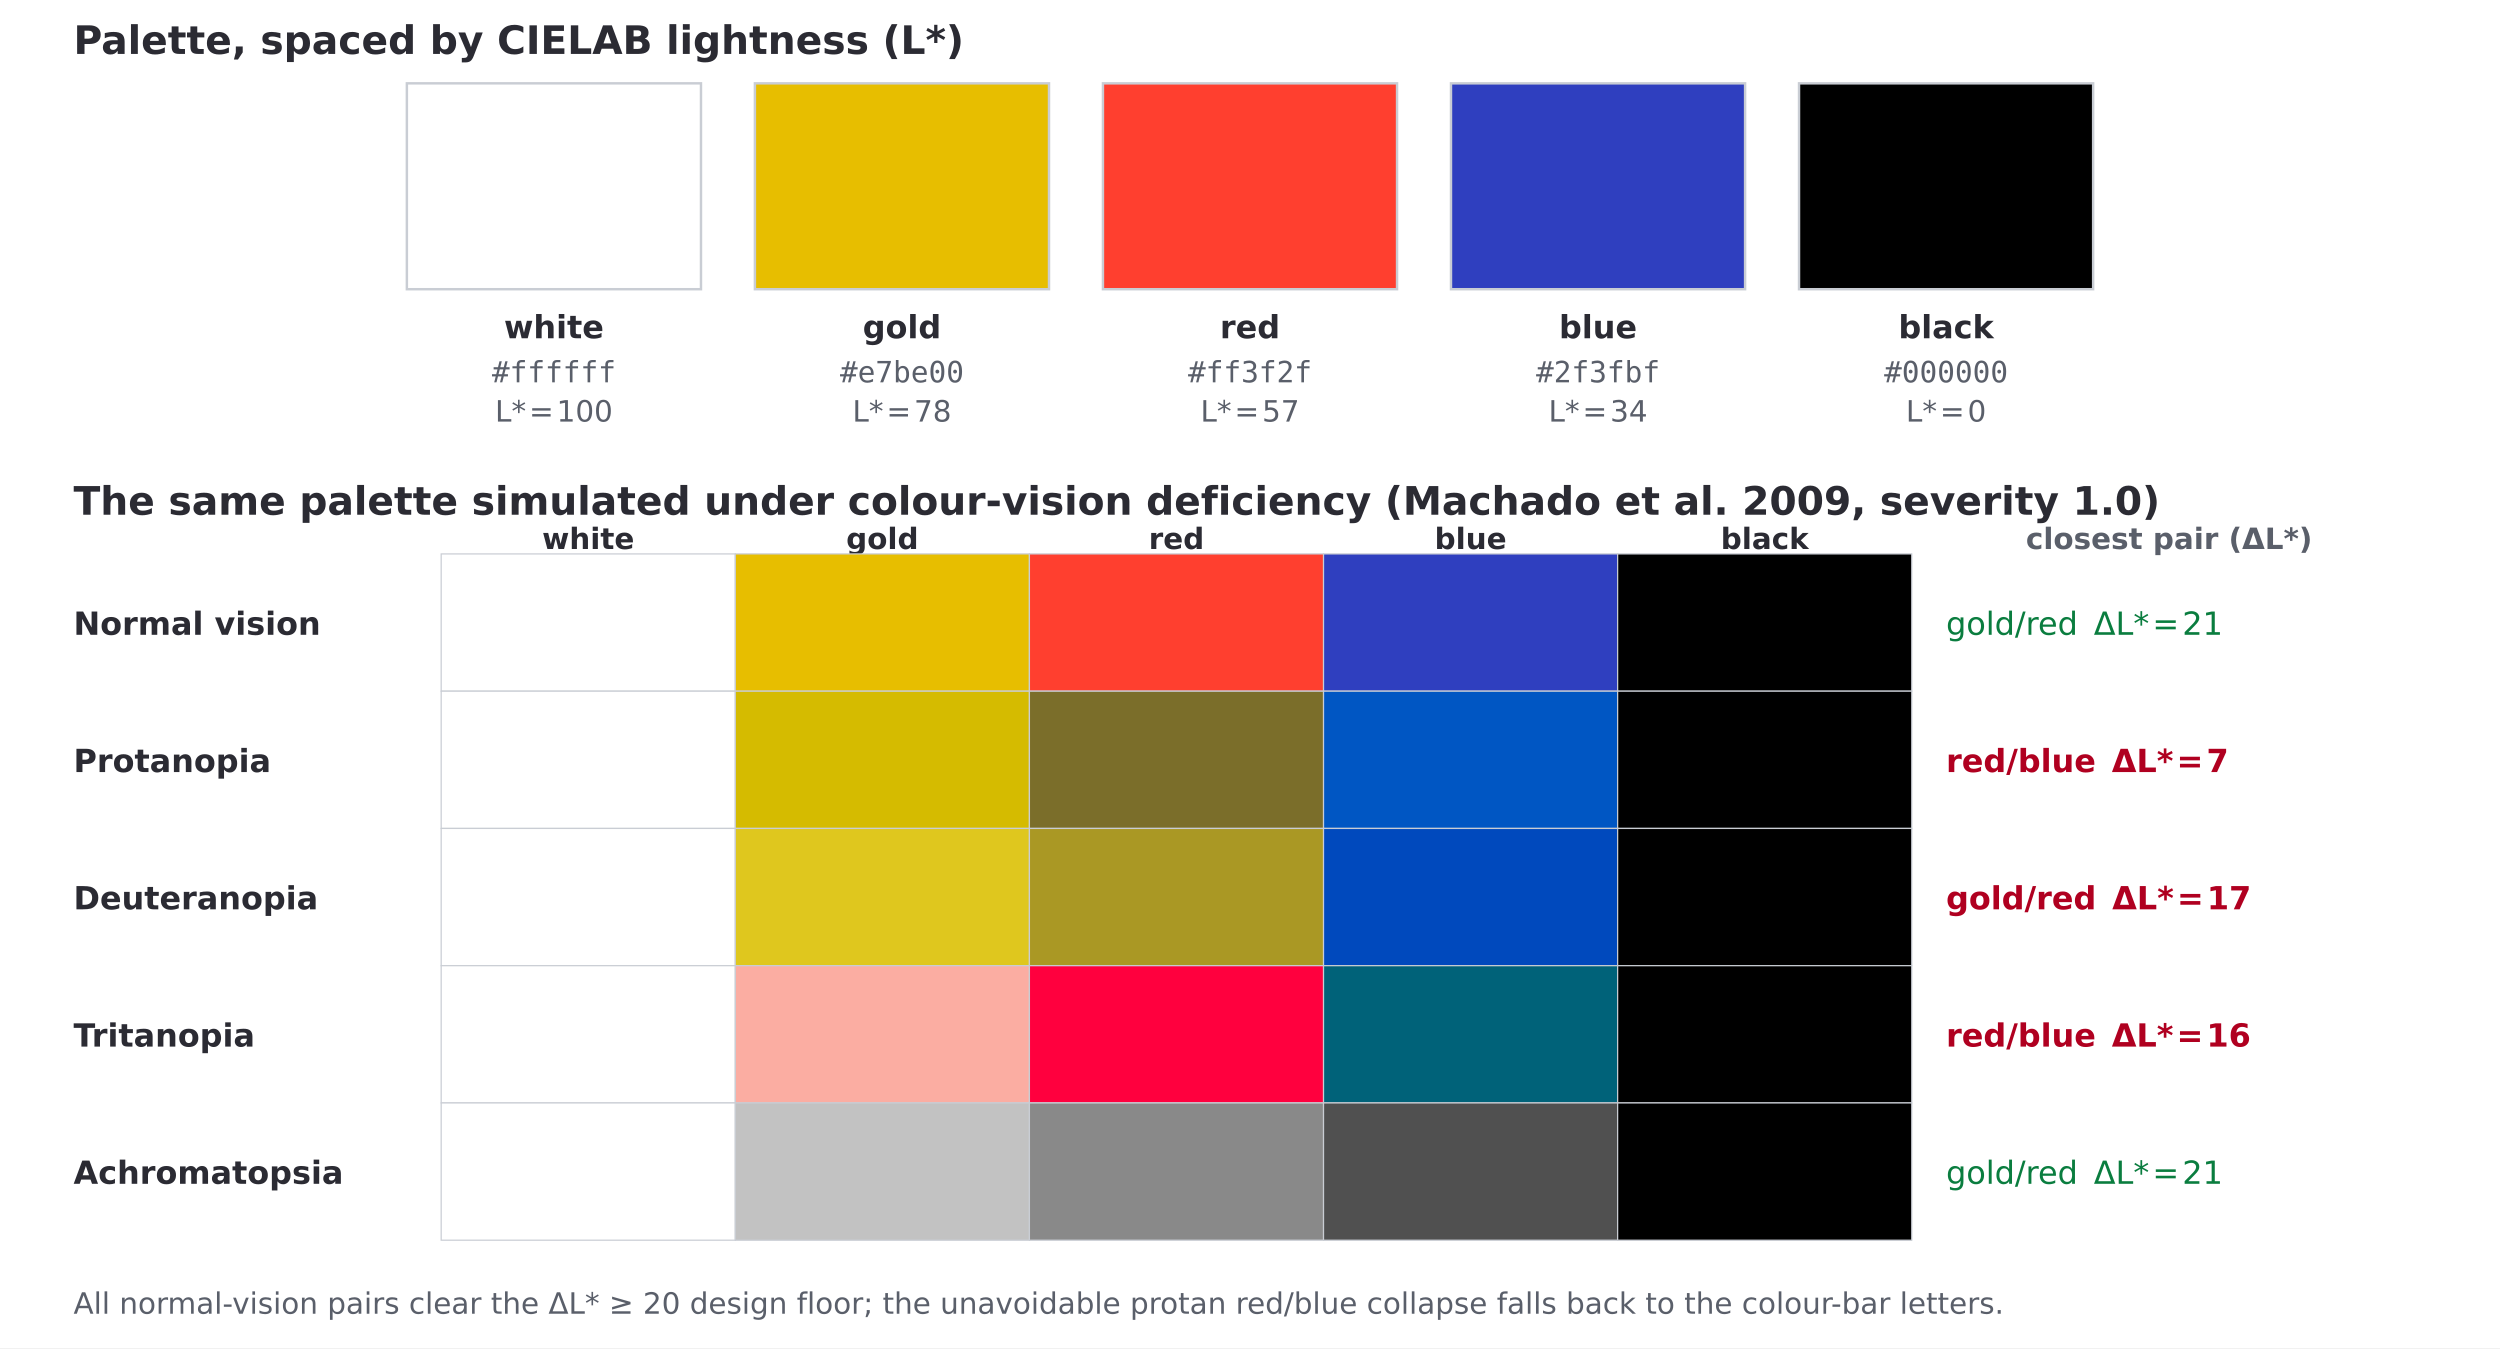
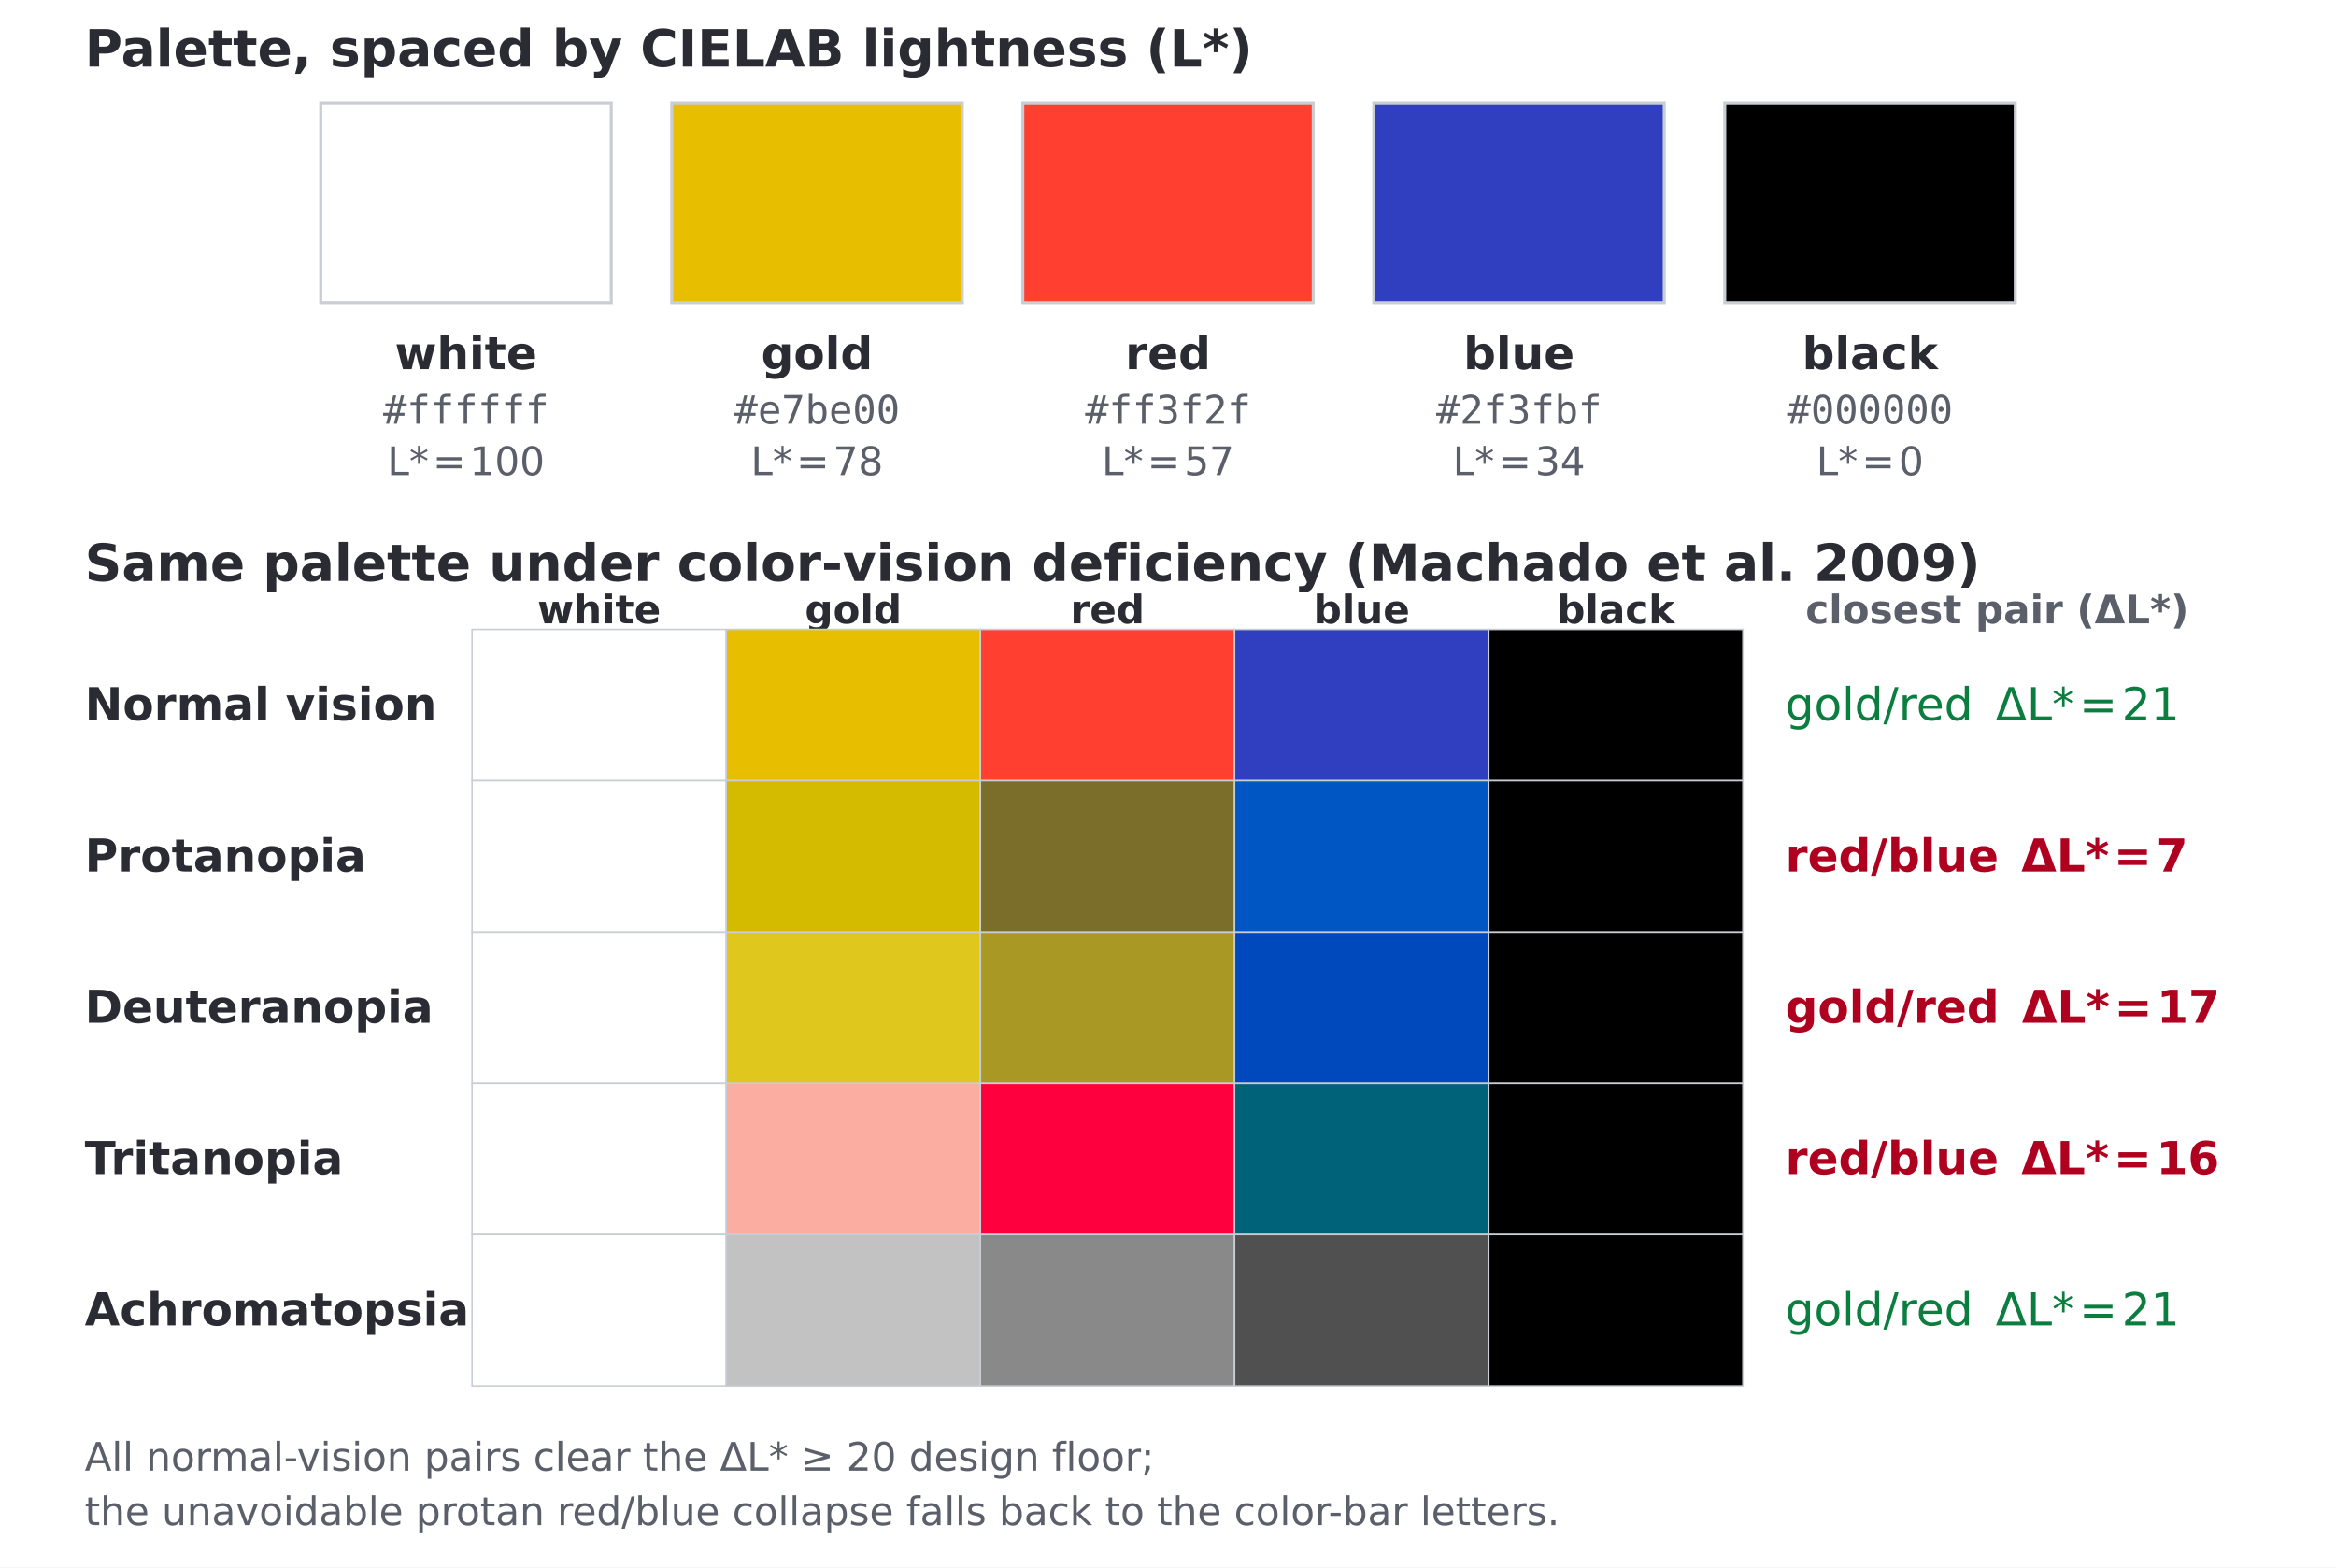
- <svg xmlns="http://www.w3.org/2000/svg" width="1020.00" height="550.00" viewBox="0 0 1020.00 550.00" font-family="'DejaVu Sans', 'Bitstream Vera Sans', Verdana, sans-serif" data-spec-version="v7" data-generator="scripts/paper_figures.py">
-   <rect x="0.00" y="0.00" width="1020.00" height="550.00" fill="#ffffff" stroke="none" stroke-width="1.0" />
-   <text x="30.00" y="22.00" font-family="'DejaVu Sans', 'Bitstream Vera Sans', Verdana, sans-serif" font-size="16px" font-weight="bold" text-anchor="start" fill="#2b2b33">Palette, spaced by CIELAB lightness (L*)</text>
-   <rect x="166.00" y="34.00" width="120.00" height="84.00" fill="#ffffff" stroke="#c9cdd4" stroke-width="1" />
-   <text x="226.00" y="138.00" font-family="'DejaVu Sans', 'Bitstream Vera Sans', Verdana, sans-serif" font-size="13px" font-weight="bold" text-anchor="middle" fill="#2b2b33">white</text>
-   <text x="226.00" y="156.00" font-family="&quot;JetBrains Mono&quot;, &quot;Menlo&quot;, &quot;Consolas&quot;, &quot;DejaVu Sans Mono&quot;, &quot;Liberation Mono&quot;, &quot;Roboto Mono&quot;, &quot;Noto Sans Mono&quot;, monospace" font-size="12px" font-weight="normal" text-anchor="middle" fill="#5a5f6a">#ffffff</text>
-   <text x="226.00" y="172.00" font-family="'DejaVu Sans', 'Bitstream Vera Sans', Verdana, sans-serif" font-size="12px" font-weight="normal" text-anchor="middle" fill="#5a5f6a">L* = 100</text>
-   <rect x="308.00" y="34.00" width="120.00" height="84.00" fill="#e7be00" stroke="#c9cdd4" stroke-width="1" />
-   <text x="368.00" y="138.00" font-family="'DejaVu Sans', 'Bitstream Vera Sans', Verdana, sans-serif" font-size="13px" font-weight="bold" text-anchor="middle" fill="#2b2b33">gold</text>
-   <text x="368.00" y="156.00" font-family="&quot;JetBrains Mono&quot;, &quot;Menlo&quot;, &quot;Consolas&quot;, &quot;DejaVu Sans Mono&quot;, &quot;Liberation Mono&quot;, &quot;Roboto Mono&quot;, &quot;Noto Sans Mono&quot;, monospace" font-size="12px" font-weight="normal" text-anchor="middle" fill="#5a5f6a">#e7be00</text>
-   <text x="368.00" y="172.00" font-family="'DejaVu Sans', 'Bitstream Vera Sans', Verdana, sans-serif" font-size="12px" font-weight="normal" text-anchor="middle" fill="#5a5f6a">L* = 78</text>
-   <rect x="450.00" y="34.00" width="120.00" height="84.00" fill="#ff3f2f" stroke="#c9cdd4" stroke-width="1" />
-   <text x="510.00" y="138.00" font-family="'DejaVu Sans', 'Bitstream Vera Sans', Verdana, sans-serif" font-size="13px" font-weight="bold" text-anchor="middle" fill="#2b2b33">red</text>
-   <text x="510.00" y="156.00" font-family="&quot;JetBrains Mono&quot;, &quot;Menlo&quot;, &quot;Consolas&quot;, &quot;DejaVu Sans Mono&quot;, &quot;Liberation Mono&quot;, &quot;Roboto Mono&quot;, &quot;Noto Sans Mono&quot;, monospace" font-size="12px" font-weight="normal" text-anchor="middle" fill="#5a5f6a">#ff3f2f</text>
-   <text x="510.00" y="172.00" font-family="'DejaVu Sans', 'Bitstream Vera Sans', Verdana, sans-serif" font-size="12px" font-weight="normal" text-anchor="middle" fill="#5a5f6a">L* = 57</text>
-   <rect x="592.00" y="34.00" width="120.00" height="84.00" fill="#2f3fbf" stroke="#c9cdd4" stroke-width="1" />
-   <text x="652.00" y="138.00" font-family="'DejaVu Sans', 'Bitstream Vera Sans', Verdana, sans-serif" font-size="13px" font-weight="bold" text-anchor="middle" fill="#2b2b33">blue</text>
-   <text x="652.00" y="156.00" font-family="&quot;JetBrains Mono&quot;, &quot;Menlo&quot;, &quot;Consolas&quot;, &quot;DejaVu Sans Mono&quot;, &quot;Liberation Mono&quot;, &quot;Roboto Mono&quot;, &quot;Noto Sans Mono&quot;, monospace" font-size="12px" font-weight="normal" text-anchor="middle" fill="#5a5f6a">#2f3fbf</text>
-   <text x="652.00" y="172.00" font-family="'DejaVu Sans', 'Bitstream Vera Sans', Verdana, sans-serif" font-size="12px" font-weight="normal" text-anchor="middle" fill="#5a5f6a">L* = 34</text>
-   <rect x="734.00" y="34.00" width="120.00" height="84.00" fill="#000000" stroke="#c9cdd4" stroke-width="1" />
-   <text x="794.00" y="138.00" font-family="'DejaVu Sans', 'Bitstream Vera Sans', Verdana, sans-serif" font-size="13px" font-weight="bold" text-anchor="middle" fill="#2b2b33">black</text>
-   <text x="794.00" y="156.00" font-family="&quot;JetBrains Mono&quot;, &quot;Menlo&quot;, &quot;Consolas&quot;, &quot;DejaVu Sans Mono&quot;, &quot;Liberation Mono&quot;, &quot;Roboto Mono&quot;, &quot;Noto Sans Mono&quot;, monospace" font-size="12px" font-weight="normal" text-anchor="middle" fill="#5a5f6a">#000000</text>
-   <text x="794.00" y="172.00" font-family="'DejaVu Sans', 'Bitstream Vera Sans', Verdana, sans-serif" font-size="12px" font-weight="normal" text-anchor="middle" fill="#5a5f6a">L* = 0</text>
-   <text x="30.00" y="210.00" font-family="'DejaVu Sans', 'Bitstream Vera Sans', Verdana, sans-serif" font-size="16px" font-weight="bold" text-anchor="start" fill="#2b2b33">The same palette simulated under colour-vision deficiency (Machado et al. 2009, severity 1.0)</text>
-   <text x="240.00" y="224.00" font-family="'DejaVu Sans', 'Bitstream Vera Sans', Verdana, sans-serif" font-size="12px" font-weight="bold" text-anchor="middle" fill="#2b2b33">white</text>
-   <text x="360.00" y="224.00" font-family="'DejaVu Sans', 'Bitstream Vera Sans', Verdana, sans-serif" font-size="12px" font-weight="bold" text-anchor="middle" fill="#2b2b33">gold</text>
-   <text x="480.00" y="224.00" font-family="'DejaVu Sans', 'Bitstream Vera Sans', Verdana, sans-serif" font-size="12px" font-weight="bold" text-anchor="middle" fill="#2b2b33">red</text>
-   <text x="600.00" y="224.00" font-family="'DejaVu Sans', 'Bitstream Vera Sans', Verdana, sans-serif" font-size="12px" font-weight="bold" text-anchor="middle" fill="#2b2b33">blue</text>
-   <text x="720.00" y="224.00" font-family="'DejaVu Sans', 'Bitstream Vera Sans', Verdana, sans-serif" font-size="12px" font-weight="bold" text-anchor="middle" fill="#2b2b33">black</text>
-   <text x="885.00" y="224.00" font-family="'DejaVu Sans', 'Bitstream Vera Sans', Verdana, sans-serif" font-size="12px" font-weight="bold" text-anchor="middle" fill="#5a5f6a">closest pair (ΔL*)</text>
-   <text x="30.00" y="259.00" font-family="'DejaVu Sans', 'Bitstream Vera Sans', Verdana, sans-serif" font-size="13px" font-weight="bold" text-anchor="start" fill="#2b2b33">Normal vision</text>
-   <rect x="180.00" y="226.00" width="120.00" height="56.00" fill="#ffffff" stroke="#c9cdd4" stroke-width="0.5" />
-   <rect x="300.00" y="226.00" width="120.00" height="56.00" fill="#e7be00" stroke="#c9cdd4" stroke-width="0.5" />
-   <rect x="420.00" y="226.00" width="120.00" height="56.00" fill="#ff3f2f" stroke="#c9cdd4" stroke-width="0.5" />
-   <rect x="540.00" y="226.00" width="120.00" height="56.00" fill="#2f3fbf" stroke="#c9cdd4" stroke-width="0.5" />
-   <rect x="660.00" y="226.00" width="120.00" height="56.00" fill="#000000" stroke="#c9cdd4" stroke-width="0.5" />
-   <text x="794.00" y="259.00" font-family="'DejaVu Sans', 'Bitstream Vera Sans', Verdana, sans-serif" font-size="13px" font-weight="normal" text-anchor="start" fill="#0a7d3f">gold/red ΔL* = 21</text>
-   <text x="30.00" y="315.00" font-family="'DejaVu Sans', 'Bitstream Vera Sans', Verdana, sans-serif" font-size="13px" font-weight="bold" text-anchor="start" fill="#2b2b33">Protanopia</text>
-   <rect x="180.00" y="282.00" width="120.00" height="56.00" fill="#ffffff" stroke="#c9cdd4" stroke-width="0.5" />
-   <rect x="300.00" y="282.00" width="120.00" height="56.00" fill="#d5bb00" stroke="#c9cdd4" stroke-width="0.5" />
-   <rect x="420.00" y="282.00" width="120.00" height="56.00" fill="#7b6e2a" stroke="#c9cdd4" stroke-width="0.5" />
-   <rect x="540.00" y="282.00" width="120.00" height="56.00" fill="#0056c3" stroke="#c9cdd4" stroke-width="0.5" />
-   <rect x="660.00" y="282.00" width="120.00" height="56.00" fill="#000000" stroke="#c9cdd4" stroke-width="0.5" />
-   <text x="794.00" y="315.00" font-family="'DejaVu Sans', 'Bitstream Vera Sans', Verdana, sans-serif" font-size="13px" font-weight="bold" text-anchor="start" fill="#b00020">red/blue ΔL* = 7</text>
-   <text x="30.00" y="371.00" font-family="'DejaVu Sans', 'Bitstream Vera Sans', Verdana, sans-serif" font-size="13px" font-weight="bold" text-anchor="start" fill="#2b2b33">Deuteranopia</text>
-   <rect x="180.00" y="338.00" width="120.00" height="56.00" fill="#ffffff" stroke="#c9cdd4" stroke-width="0.5" />
-   <rect x="300.00" y="338.00" width="120.00" height="56.00" fill="#dfc71e" stroke="#c9cdd4" stroke-width="0.5" />
-   <rect x="420.00" y="338.00" width="120.00" height="56.00" fill="#aa9824" stroke="#c9cdd4" stroke-width="0.5" />
-   <rect x="540.00" y="338.00" width="120.00" height="56.00" fill="#0049bd" stroke="#c9cdd4" stroke-width="0.5" />
-   <rect x="660.00" y="338.00" width="120.00" height="56.00" fill="#000000" stroke="#c9cdd4" stroke-width="0.5" />
-   <text x="794.00" y="371.00" font-family="'DejaVu Sans', 'Bitstream Vera Sans', Verdana, sans-serif" font-size="13px" font-weight="bold" text-anchor="start" fill="#b00020">gold/red ΔL* = 17</text>
-   <text x="30.00" y="427.00" font-family="'DejaVu Sans', 'Bitstream Vera Sans', Verdana, sans-serif" font-size="13px" font-weight="bold" text-anchor="start" fill="#2b2b33">Tritanopia</text>
-   <rect x="180.00" y="394.00" width="120.00" height="56.00" fill="#ffffff" stroke="#c9cdd4" stroke-width="0.5" />
-   <rect x="300.00" y="394.00" width="120.00" height="56.00" fill="#fbada2" stroke="#c9cdd4" stroke-width="0.5" />
-   <rect x="420.00" y="394.00" width="120.00" height="56.00" fill="#ff003e" stroke="#c9cdd4" stroke-width="0.5" />
-   <rect x="540.00" y="394.00" width="120.00" height="56.00" fill="#006279" stroke="#c9cdd4" stroke-width="0.5" />
-   <rect x="660.00" y="394.00" width="120.00" height="56.00" fill="#000000" stroke="#c9cdd4" stroke-width="0.5" />
-   <text x="794.00" y="427.00" font-family="'DejaVu Sans', 'Bitstream Vera Sans', Verdana, sans-serif" font-size="13px" font-weight="bold" text-anchor="start" fill="#b00020">red/blue ΔL* = 16</text>
-   <text x="30.00" y="483.00" font-family="'DejaVu Sans', 'Bitstream Vera Sans', Verdana, sans-serif" font-size="13px" font-weight="bold" text-anchor="start" fill="#2b2b33">Achromatopsia</text>
-   <rect x="180.00" y="450.00" width="120.00" height="56.00" fill="#ffffff" stroke="#c9cdd4" stroke-width="0.5" />
-   <rect x="300.00" y="450.00" width="120.00" height="56.00" fill="#c2c2c2" stroke="#c9cdd4" stroke-width="0.5" />
-   <rect x="420.00" y="450.00" width="120.00" height="56.00" fill="#898989" stroke="#c9cdd4" stroke-width="0.5" />
-   <rect x="540.00" y="450.00" width="120.00" height="56.00" fill="#505050" stroke="#c9cdd4" stroke-width="0.5" />
-   <rect x="660.00" y="450.00" width="120.00" height="56.00" fill="#000000" stroke="#c9cdd4" stroke-width="0.5" />
-   <text x="794.00" y="483.00" font-family="'DejaVu Sans', 'Bitstream Vera Sans', Verdana, sans-serif" font-size="13px" font-weight="normal" text-anchor="start" fill="#0a7d3f">gold/red ΔL* = 21</text>
-   <text x="30.00" y="536.00" font-family="'DejaVu Sans', 'Bitstream Vera Sans', Verdana, sans-serif" font-size="12px" font-weight="normal" text-anchor="start" fill="#5a5f6a">All normal-vision pairs clear the ΔL* ≥ 20 design floor; the unavoidable protan red/blue collapse falls back to the colour-bar letters.</text>
+ <svg xmlns="http://www.w3.org/2000/svg" width="772.00" height="518.00" viewBox="0 0 772.00 518.00" font-family="'DejaVu Sans', 'Bitstream Vera Sans', Verdana, sans-serif" data-spec-version="v7" data-generator="scripts/paper_figures.py">
+   <rect x="0.00" y="0.00" width="772.00" height="518.00" fill="#ffffff" stroke="none" stroke-width="1.0" />
+   <text x="28.00" y="22.00" font-family="'DejaVu Sans', 'Bitstream Vera Sans', Verdana, sans-serif" font-size="17px" font-weight="bold" text-anchor="start" fill="#2b2b33">Palette, spaced by CIELAB lightness (L*)</text>
+   <rect x="106.00" y="34.00" width="96.00" height="66.00" fill="#ffffff" stroke="#c9cdd4" stroke-width="1" />
+   <text x="154.00" y="122.00" font-family="'DejaVu Sans', 'Bitstream Vera Sans', Verdana, sans-serif" font-size="15px" font-weight="bold" text-anchor="middle" fill="#2b2b33">white</text>
+   <text x="154.00" y="140.00" font-family="&quot;JetBrains Mono&quot;, &quot;Menlo&quot;, &quot;Consolas&quot;, &quot;DejaVu Sans Mono&quot;, &quot;Liberation Mono&quot;, &quot;Roboto Mono&quot;, &quot;Noto Sans Mono&quot;, monospace" font-size="13px" font-weight="normal" text-anchor="middle" fill="#5a5f6a">#ffffff</text>
+   <text x="154.00" y="157.00" font-family="'DejaVu Sans', 'Bitstream Vera Sans', Verdana, sans-serif" font-size="13px" font-weight="normal" text-anchor="middle" fill="#5a5f6a">L* = 100</text>
+   <rect x="222.00" y="34.00" width="96.00" height="66.00" fill="#e7be00" stroke="#c9cdd4" stroke-width="1" />
+   <text x="270.00" y="122.00" font-family="'DejaVu Sans', 'Bitstream Vera Sans', Verdana, sans-serif" font-size="15px" font-weight="bold" text-anchor="middle" fill="#2b2b33">gold</text>
+   <text x="270.00" y="140.00" font-family="&quot;JetBrains Mono&quot;, &quot;Menlo&quot;, &quot;Consolas&quot;, &quot;DejaVu Sans Mono&quot;, &quot;Liberation Mono&quot;, &quot;Roboto Mono&quot;, &quot;Noto Sans Mono&quot;, monospace" font-size="13px" font-weight="normal" text-anchor="middle" fill="#5a5f6a">#e7be00</text>
+   <text x="270.00" y="157.00" font-family="'DejaVu Sans', 'Bitstream Vera Sans', Verdana, sans-serif" font-size="13px" font-weight="normal" text-anchor="middle" fill="#5a5f6a">L* = 78</text>
+   <rect x="338.00" y="34.00" width="96.00" height="66.00" fill="#ff3f2f" stroke="#c9cdd4" stroke-width="1" />
+   <text x="386.00" y="122.00" font-family="'DejaVu Sans', 'Bitstream Vera Sans', Verdana, sans-serif" font-size="15px" font-weight="bold" text-anchor="middle" fill="#2b2b33">red</text>
+   <text x="386.00" y="140.00" font-family="&quot;JetBrains Mono&quot;, &quot;Menlo&quot;, &quot;Consolas&quot;, &quot;DejaVu Sans Mono&quot;, &quot;Liberation Mono&quot;, &quot;Roboto Mono&quot;, &quot;Noto Sans Mono&quot;, monospace" font-size="13px" font-weight="normal" text-anchor="middle" fill="#5a5f6a">#ff3f2f</text>
+   <text x="386.00" y="157.00" font-family="'DejaVu Sans', 'Bitstream Vera Sans', Verdana, sans-serif" font-size="13px" font-weight="normal" text-anchor="middle" fill="#5a5f6a">L* = 57</text>
+   <rect x="454.00" y="34.00" width="96.00" height="66.00" fill="#2f3fbf" stroke="#c9cdd4" stroke-width="1" />
+   <text x="502.00" y="122.00" font-family="'DejaVu Sans', 'Bitstream Vera Sans', Verdana, sans-serif" font-size="15px" font-weight="bold" text-anchor="middle" fill="#2b2b33">blue</text>
+   <text x="502.00" y="140.00" font-family="&quot;JetBrains Mono&quot;, &quot;Menlo&quot;, &quot;Consolas&quot;, &quot;DejaVu Sans Mono&quot;, &quot;Liberation Mono&quot;, &quot;Roboto Mono&quot;, &quot;Noto Sans Mono&quot;, monospace" font-size="13px" font-weight="normal" text-anchor="middle" fill="#5a5f6a">#2f3fbf</text>
+   <text x="502.00" y="157.00" font-family="'DejaVu Sans', 'Bitstream Vera Sans', Verdana, sans-serif" font-size="13px" font-weight="normal" text-anchor="middle" fill="#5a5f6a">L* = 34</text>
+   <rect x="570.00" y="34.00" width="96.00" height="66.00" fill="#000000" stroke="#c9cdd4" stroke-width="1" />
+   <text x="618.00" y="122.00" font-family="'DejaVu Sans', 'Bitstream Vera Sans', Verdana, sans-serif" font-size="15px" font-weight="bold" text-anchor="middle" fill="#2b2b33">black</text>
+   <text x="618.00" y="140.00" font-family="&quot;JetBrains Mono&quot;, &quot;Menlo&quot;, &quot;Consolas&quot;, &quot;DejaVu Sans Mono&quot;, &quot;Liberation Mono&quot;, &quot;Roboto Mono&quot;, &quot;Noto Sans Mono&quot;, monospace" font-size="13px" font-weight="normal" text-anchor="middle" fill="#5a5f6a">#000000</text>
+   <text x="618.00" y="157.00" font-family="'DejaVu Sans', 'Bitstream Vera Sans', Verdana, sans-serif" font-size="13px" font-weight="normal" text-anchor="middle" fill="#5a5f6a">L* = 0</text>
+   <text x="28.00" y="192.00" font-family="'DejaVu Sans', 'Bitstream Vera Sans', Verdana, sans-serif" font-size="17px" font-weight="bold" text-anchor="start" fill="#2b2b33">Same palette under color-vision deficiency (Machado et al. 2009)</text>
+   <text x="198.00" y="206.00" font-family="'DejaVu Sans', 'Bitstream Vera Sans', Verdana, sans-serif" font-size="13px" font-weight="bold" text-anchor="middle" fill="#2b2b33">white</text>
+   <text x="282.00" y="206.00" font-family="'DejaVu Sans', 'Bitstream Vera Sans', Verdana, sans-serif" font-size="13px" font-weight="bold" text-anchor="middle" fill="#2b2b33">gold</text>
+   <text x="366.00" y="206.00" font-family="'DejaVu Sans', 'Bitstream Vera Sans', Verdana, sans-serif" font-size="13px" font-weight="bold" text-anchor="middle" fill="#2b2b33">red</text>
+   <text x="450.00" y="206.00" font-family="'DejaVu Sans', 'Bitstream Vera Sans', Verdana, sans-serif" font-size="13px" font-weight="bold" text-anchor="middle" fill="#2b2b33">blue</text>
+   <text x="534.00" y="206.00" font-family="'DejaVu Sans', 'Bitstream Vera Sans', Verdana, sans-serif" font-size="13px" font-weight="bold" text-anchor="middle" fill="#2b2b33">black</text>
+   <text x="660.00" y="206.00" font-family="'DejaVu Sans', 'Bitstream Vera Sans', Verdana, sans-serif" font-size="13px" font-weight="bold" text-anchor="middle" fill="#5a5f6a">closest pair (ΔL*)</text>
+   <text x="28.00" y="238.00" font-family="'DejaVu Sans', 'Bitstream Vera Sans', Verdana, sans-serif" font-size="15px" font-weight="bold" text-anchor="start" fill="#2b2b33">Normal vision</text>
+   <rect x="156.00" y="208.00" width="84.00" height="50.00" fill="#ffffff" stroke="#c9cdd4" stroke-width="0.5" />
+   <rect x="240.00" y="208.00" width="84.00" height="50.00" fill="#e7be00" stroke="#c9cdd4" stroke-width="0.5" />
+   <rect x="324.00" y="208.00" width="84.00" height="50.00" fill="#ff3f2f" stroke="#c9cdd4" stroke-width="0.5" />
+   <rect x="408.00" y="208.00" width="84.00" height="50.00" fill="#2f3fbf" stroke="#c9cdd4" stroke-width="0.5" />
+   <rect x="492.00" y="208.00" width="84.00" height="50.00" fill="#000000" stroke="#c9cdd4" stroke-width="0.5" />
+   <text x="590.00" y="238.00" font-family="'DejaVu Sans', 'Bitstream Vera Sans', Verdana, sans-serif" font-size="15px" font-weight="normal" text-anchor="start" fill="#0a7d3f">gold/red ΔL* = 21</text>
+   <text x="28.00" y="288.00" font-family="'DejaVu Sans', 'Bitstream Vera Sans', Verdana, sans-serif" font-size="15px" font-weight="bold" text-anchor="start" fill="#2b2b33">Protanopia</text>
+   <rect x="156.00" y="258.00" width="84.00" height="50.00" fill="#ffffff" stroke="#c9cdd4" stroke-width="0.5" />
+   <rect x="240.00" y="258.00" width="84.00" height="50.00" fill="#d5bb00" stroke="#c9cdd4" stroke-width="0.5" />
+   <rect x="324.00" y="258.00" width="84.00" height="50.00" fill="#7b6e2a" stroke="#c9cdd4" stroke-width="0.5" />
+   <rect x="408.00" y="258.00" width="84.00" height="50.00" fill="#0056c3" stroke="#c9cdd4" stroke-width="0.5" />
+   <rect x="492.00" y="258.00" width="84.00" height="50.00" fill="#000000" stroke="#c9cdd4" stroke-width="0.5" />
+   <text x="590.00" y="288.00" font-family="'DejaVu Sans', 'Bitstream Vera Sans', Verdana, sans-serif" font-size="15px" font-weight="bold" text-anchor="start" fill="#b00020">red/blue ΔL* = 7</text>
+   <text x="28.00" y="338.00" font-family="'DejaVu Sans', 'Bitstream Vera Sans', Verdana, sans-serif" font-size="15px" font-weight="bold" text-anchor="start" fill="#2b2b33">Deuteranopia</text>
+   <rect x="156.00" y="308.00" width="84.00" height="50.00" fill="#ffffff" stroke="#c9cdd4" stroke-width="0.5" />
+   <rect x="240.00" y="308.00" width="84.00" height="50.00" fill="#dfc71e" stroke="#c9cdd4" stroke-width="0.5" />
+   <rect x="324.00" y="308.00" width="84.00" height="50.00" fill="#aa9824" stroke="#c9cdd4" stroke-width="0.5" />
+   <rect x="408.00" y="308.00" width="84.00" height="50.00" fill="#0049bd" stroke="#c9cdd4" stroke-width="0.5" />
+   <rect x="492.00" y="308.00" width="84.00" height="50.00" fill="#000000" stroke="#c9cdd4" stroke-width="0.5" />
+   <text x="590.00" y="338.00" font-family="'DejaVu Sans', 'Bitstream Vera Sans', Verdana, sans-serif" font-size="15px" font-weight="bold" text-anchor="start" fill="#b00020">gold/red ΔL* = 17</text>
+   <text x="28.00" y="388.00" font-family="'DejaVu Sans', 'Bitstream Vera Sans', Verdana, sans-serif" font-size="15px" font-weight="bold" text-anchor="start" fill="#2b2b33">Tritanopia</text>
+   <rect x="156.00" y="358.00" width="84.00" height="50.00" fill="#ffffff" stroke="#c9cdd4" stroke-width="0.5" />
+   <rect x="240.00" y="358.00" width="84.00" height="50.00" fill="#fbada2" stroke="#c9cdd4" stroke-width="0.5" />
+   <rect x="324.00" y="358.00" width="84.00" height="50.00" fill="#ff003e" stroke="#c9cdd4" stroke-width="0.5" />
+   <rect x="408.00" y="358.00" width="84.00" height="50.00" fill="#006279" stroke="#c9cdd4" stroke-width="0.5" />
+   <rect x="492.00" y="358.00" width="84.00" height="50.00" fill="#000000" stroke="#c9cdd4" stroke-width="0.5" />
+   <text x="590.00" y="388.00" font-family="'DejaVu Sans', 'Bitstream Vera Sans', Verdana, sans-serif" font-size="15px" font-weight="bold" text-anchor="start" fill="#b00020">red/blue ΔL* = 16</text>
+   <text x="28.00" y="438.00" font-family="'DejaVu Sans', 'Bitstream Vera Sans', Verdana, sans-serif" font-size="15px" font-weight="bold" text-anchor="start" fill="#2b2b33">Achromatopsia</text>
+   <rect x="156.00" y="408.00" width="84.00" height="50.00" fill="#ffffff" stroke="#c9cdd4" stroke-width="0.5" />
+   <rect x="240.00" y="408.00" width="84.00" height="50.00" fill="#c2c2c2" stroke="#c9cdd4" stroke-width="0.5" />
+   <rect x="324.00" y="408.00" width="84.00" height="50.00" fill="#898989" stroke="#c9cdd4" stroke-width="0.5" />
+   <rect x="408.00" y="408.00" width="84.00" height="50.00" fill="#505050" stroke="#c9cdd4" stroke-width="0.5" />
+   <rect x="492.00" y="408.00" width="84.00" height="50.00" fill="#000000" stroke="#c9cdd4" stroke-width="0.5" />
+   <text x="590.00" y="438.00" font-family="'DejaVu Sans', 'Bitstream Vera Sans', Verdana, sans-serif" font-size="15px" font-weight="normal" text-anchor="start" fill="#0a7d3f">gold/red ΔL* = 21</text>
+   <text x="28.00" y="486.00" font-family="'DejaVu Sans', 'Bitstream Vera Sans', Verdana, sans-serif" font-size="13px" font-weight="normal" text-anchor="start" fill="#5a5f6a">All normal-vision pairs clear the ΔL* ≥ 20 design floor;</text>
+   <text x="28.00" y="504.00" font-family="'DejaVu Sans', 'Bitstream Vera Sans', Verdana, sans-serif" font-size="13px" font-weight="normal" text-anchor="start" fill="#5a5f6a">the unavoidable protan red/blue collapse falls back to the color-bar letters.</text>
</svg>
